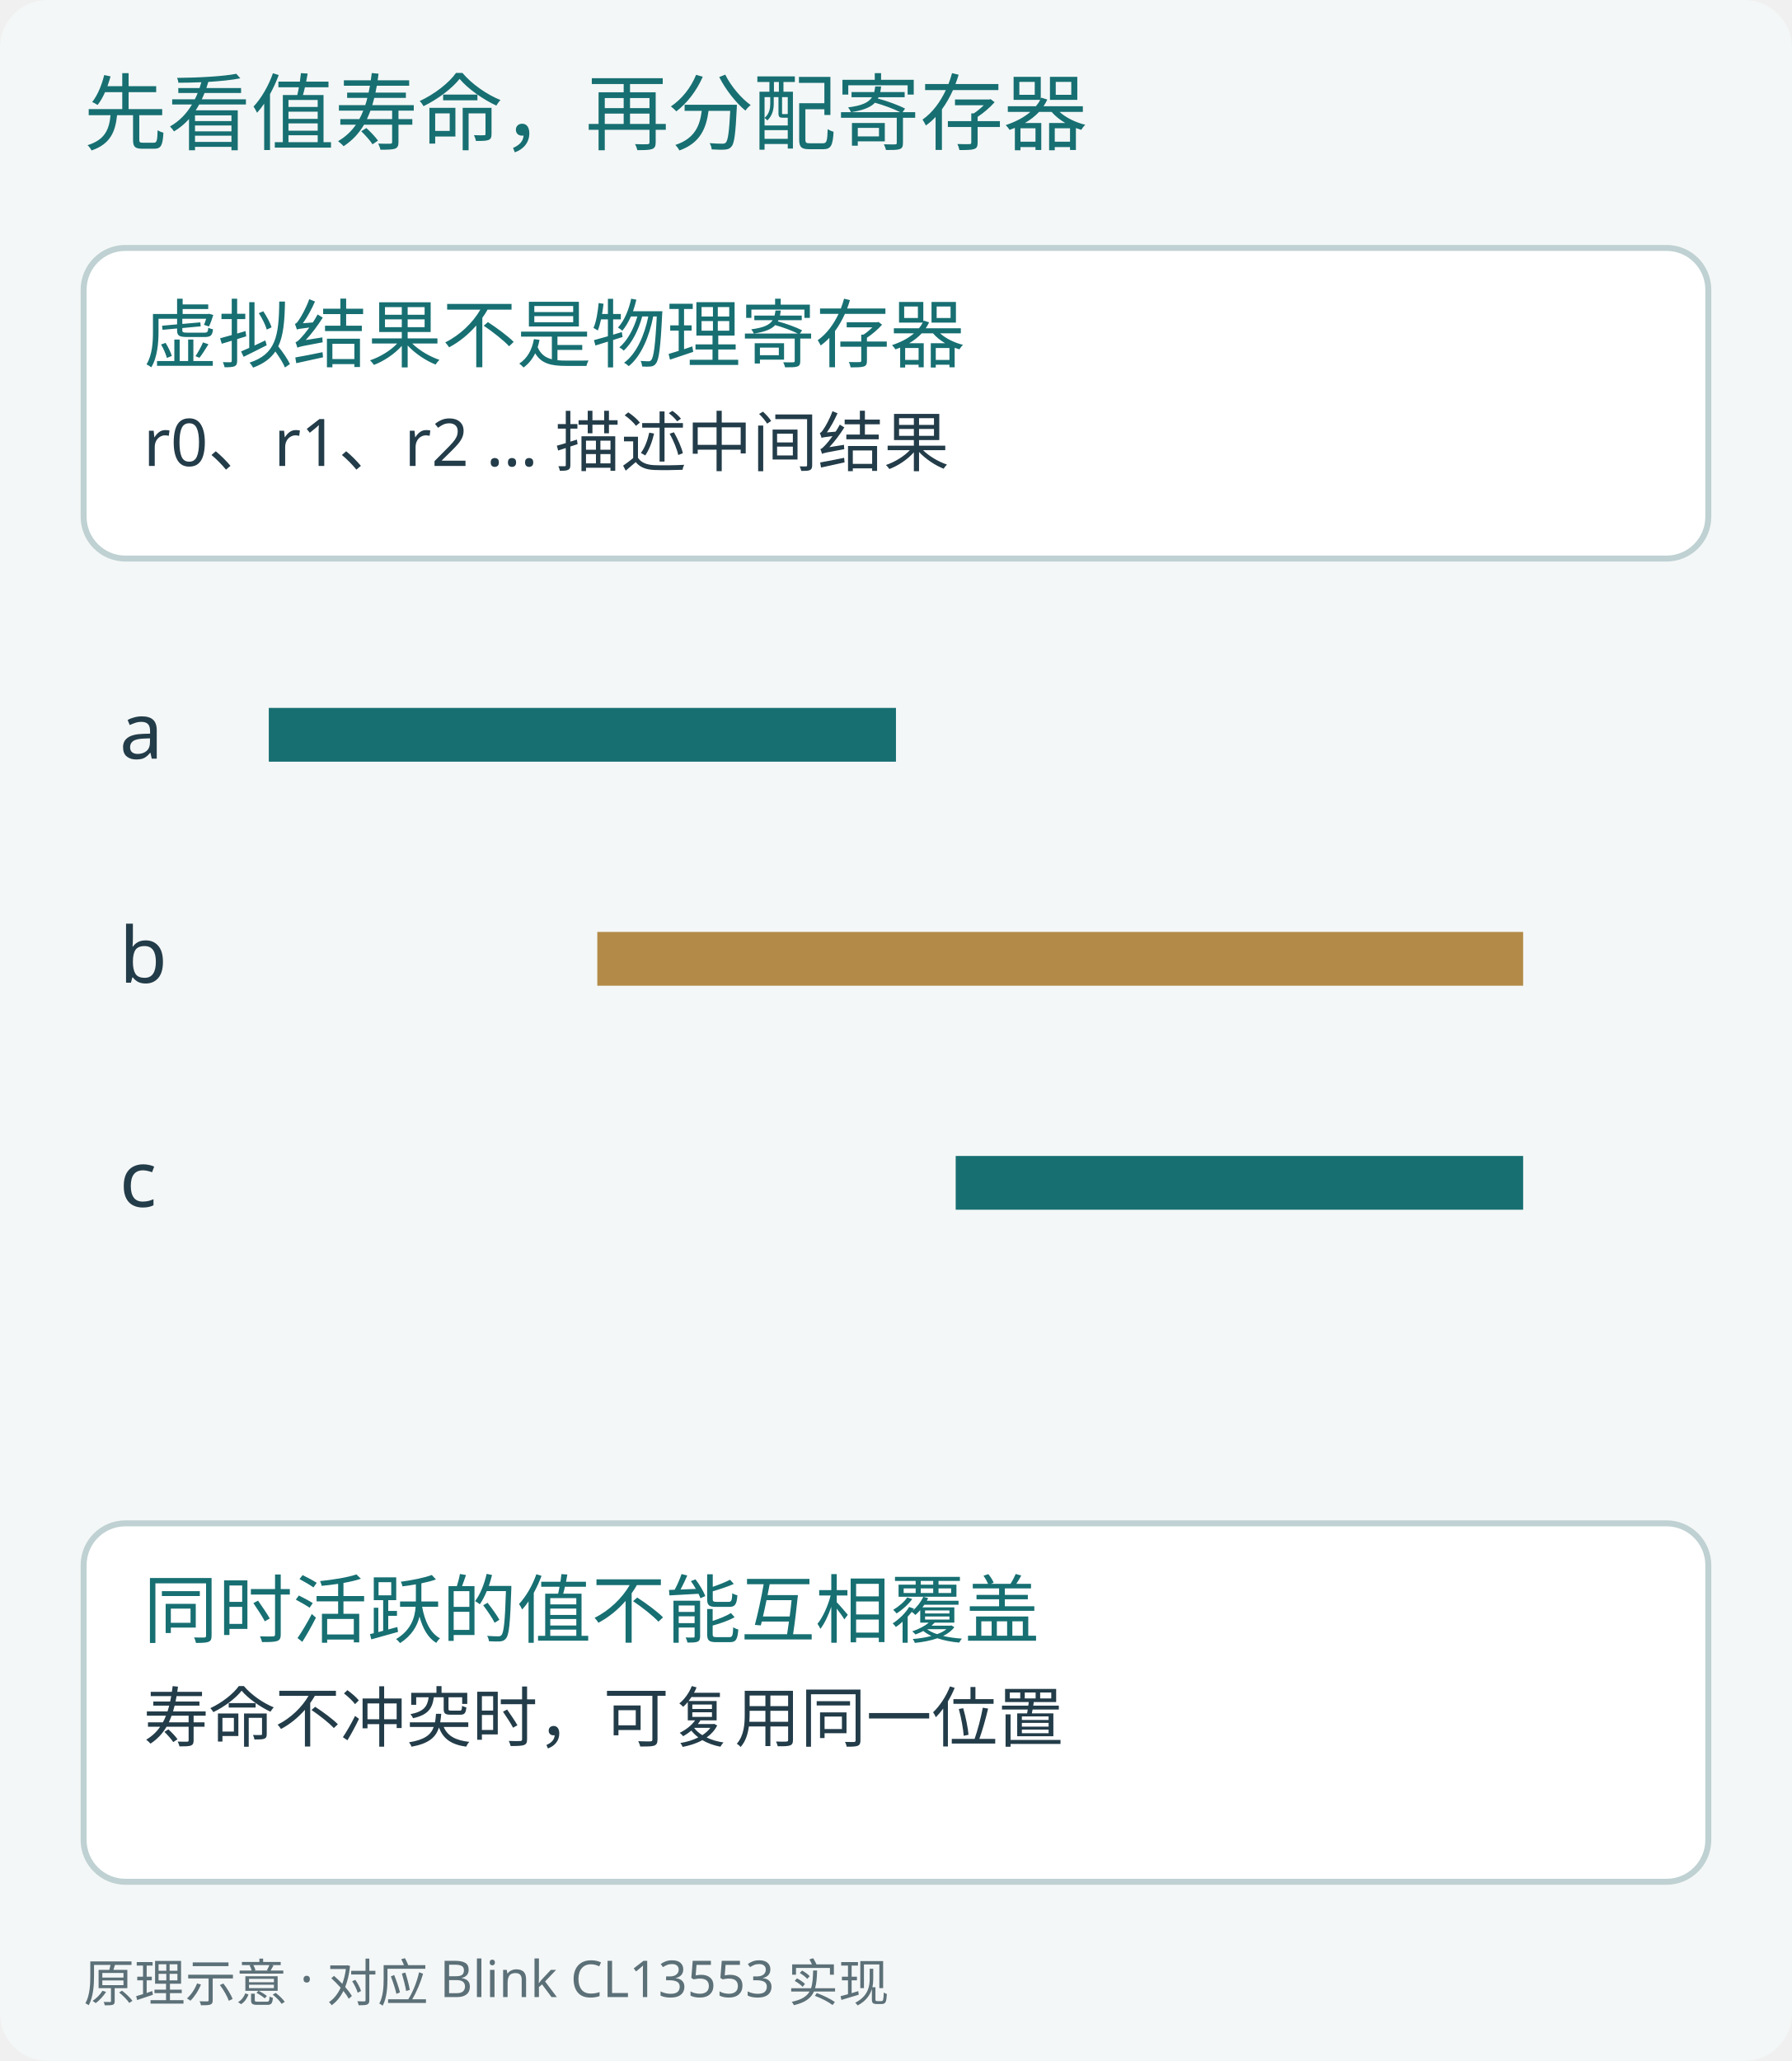
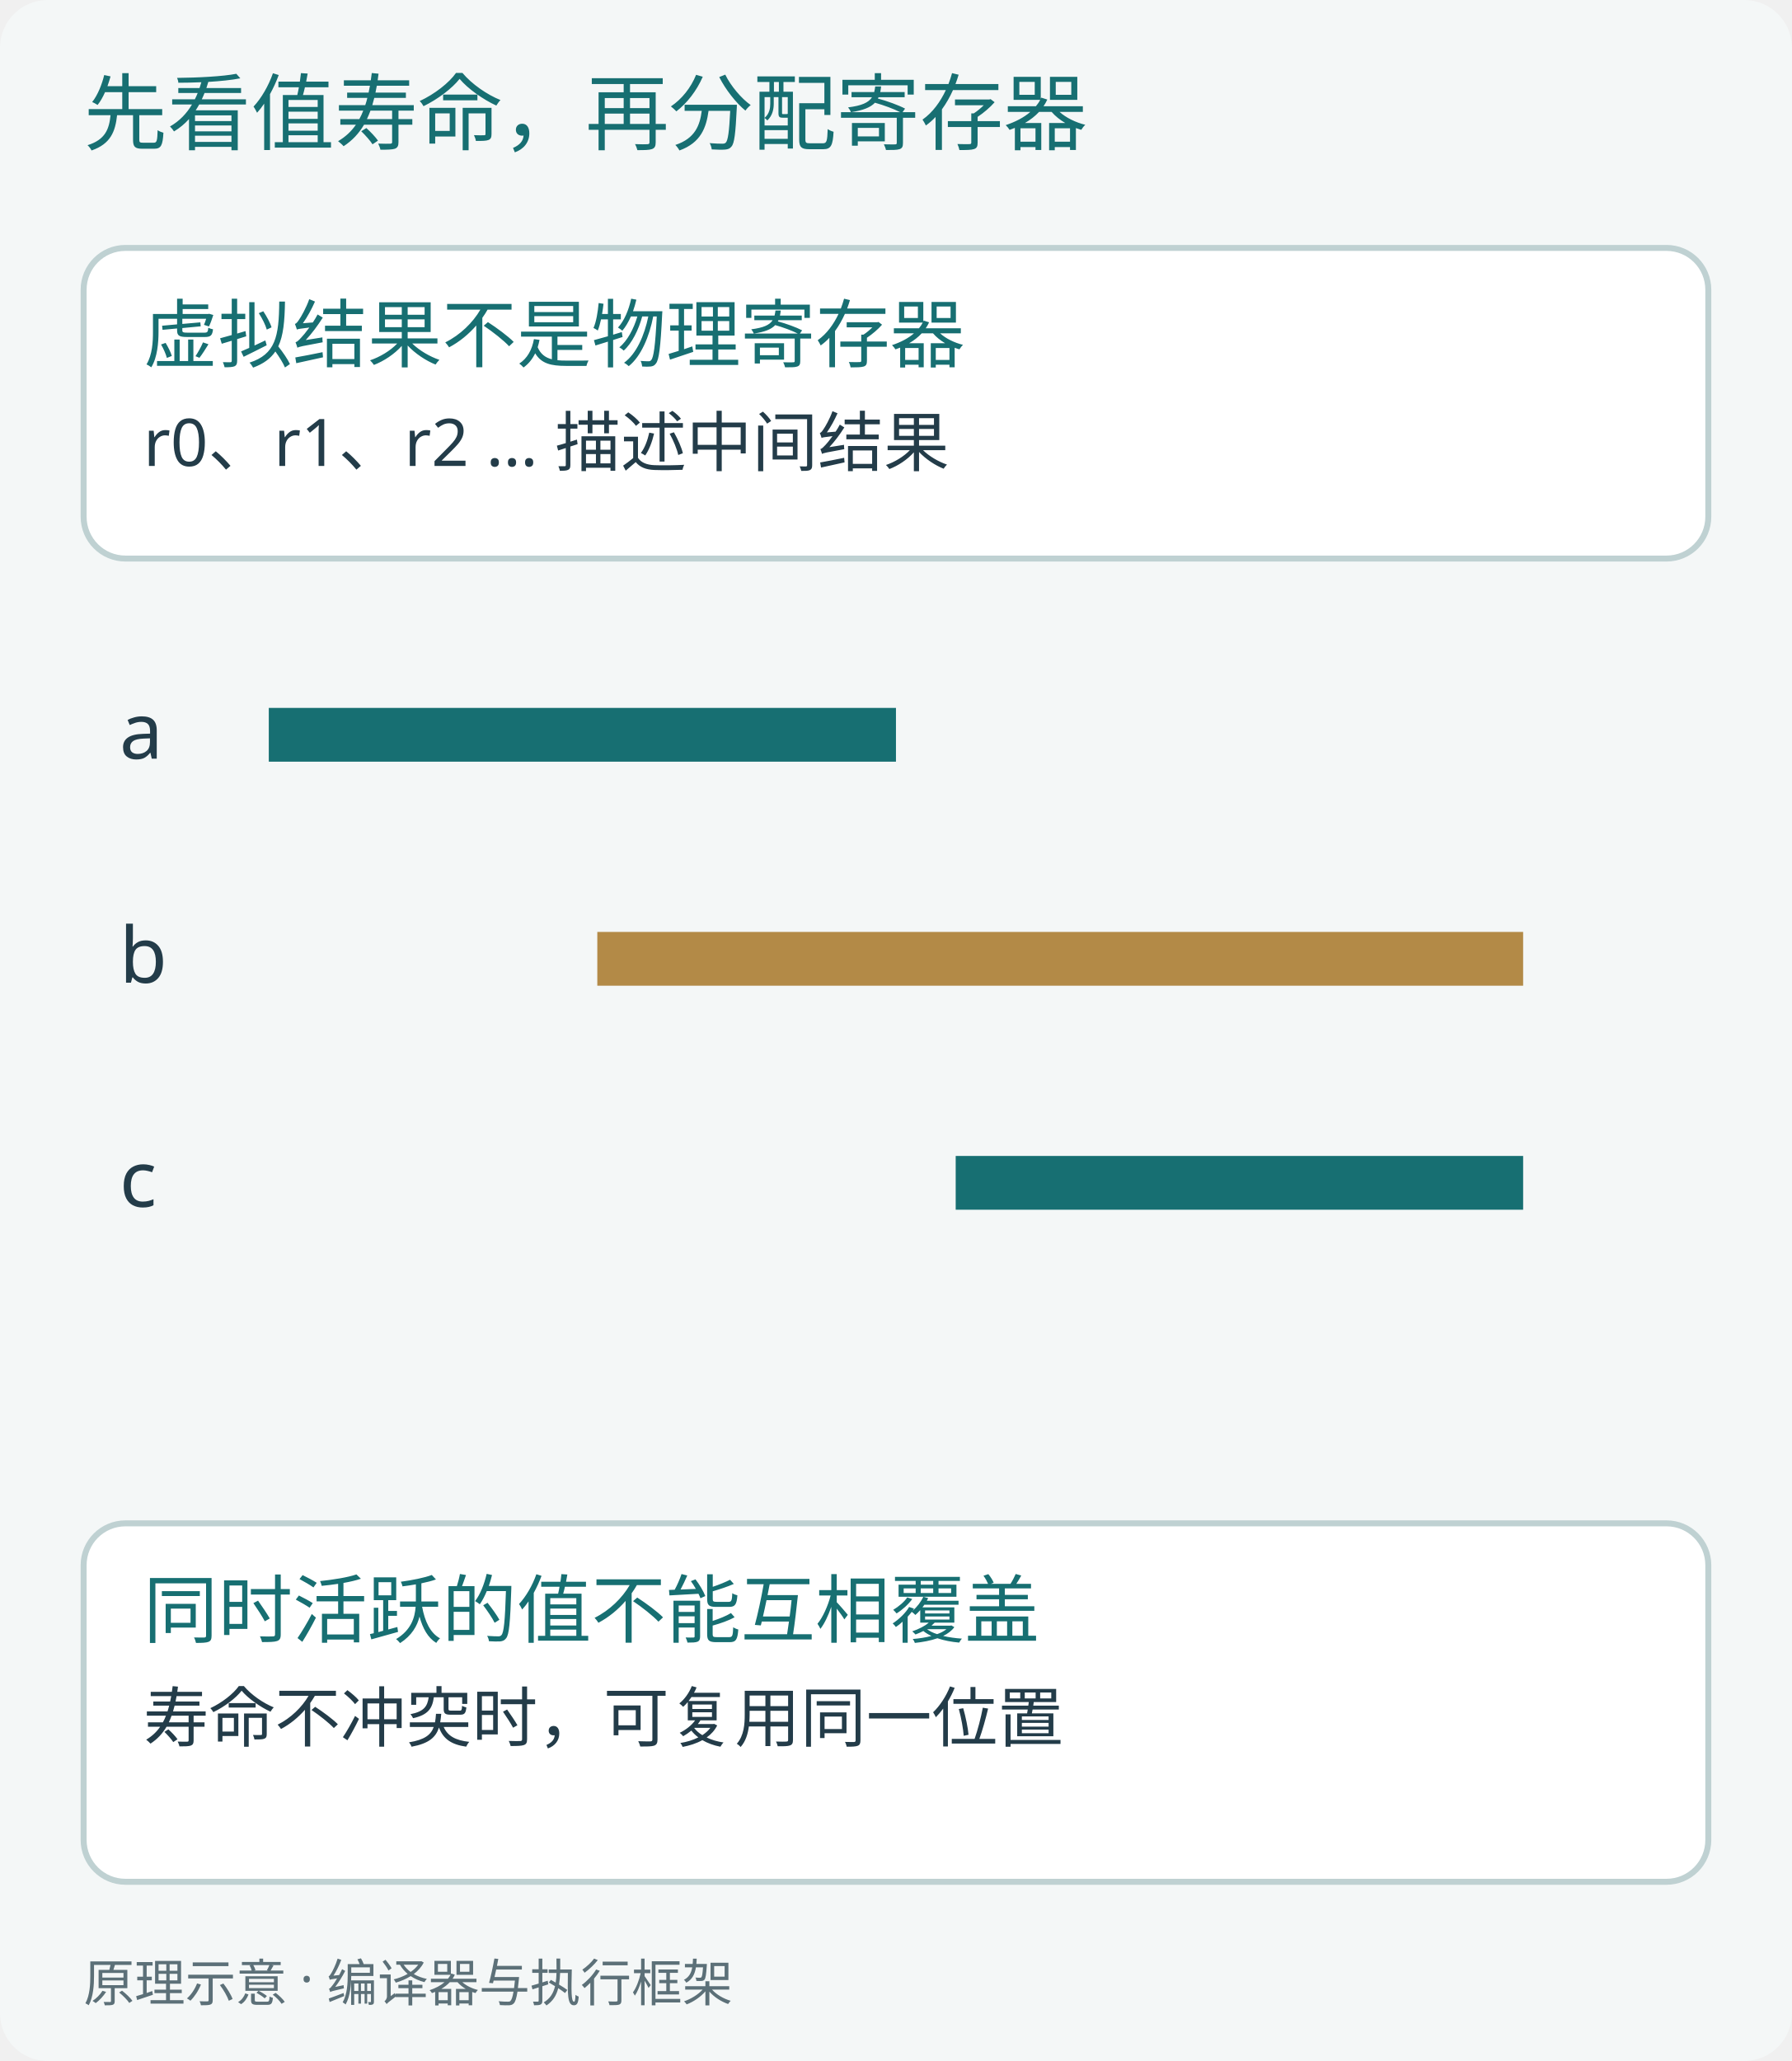
<svg xmlns="http://www.w3.org/2000/svg" width="600" height="690" viewBox="0 0 600 690">
  <defs>
    <marker id="a" viewBox="0 0 10 10" refX="8" refY="5" markerWidth="7" markerHeight="7" orient="auto">
      <path d="M 0 0 L 10 5 L 0 10 z" fill="#176f72" />
    </marker>
  </defs>
  <rect width="600" height="690" rx="16" fill="#f4f7f7" />
  <text x="28" y="48" font-family="SimHei" font-size="28" fill="#176f72" text-anchor="start">先看值寿命，再分配寄存器</text>
  <rect x="28" y="83" width="544" height="104" rx="14" fill="white" stroke="#bfd1d2" stroke-width="2" />
  <text x="48" y="121" font-family="SimHei" font-size="25" fill="#176f72" text-anchor="start">虚拟结果不是物理寄存器</text>
  <text x="48" y="156" font-family="SimHei" font-size="22" fill="#233c49" text-anchor="start">r0、r1、r2 … 描述中间结果</text>
  <text x="40" y="254" font-family="SimHei" font-size="26" fill="#233c49" text-anchor="start">a</text>
  <path d="M90,246 L300,246" stroke="#176f72" stroke-width="18" />
  <text x="40" y="329" font-family="SimHei" font-size="26" fill="#233c49" text-anchor="start">b</text>
  <path d="M200,321 L510,321" stroke="#b38a47" stroke-width="18" />
  <text x="40" y="404" font-family="SimHei" font-size="26" fill="#233c49" text-anchor="start">c</text>
  <path d="M320,396 L510,396" stroke="#176f72" stroke-width="18" />
  <rect x="28" y="510" width="544" height="120" rx="14" fill="white" stroke="#bfd1d2" stroke-width="2" />
  <text x="48" y="548" font-family="SimHei" font-size="25" fill="#176f72" text-anchor="start">同时活跃的值不能互相覆盖</text>
  <text x="48" y="583" font-family="SimHei" font-size="22" fill="#233c49" text-anchor="start">寿命不冲突时，可复用同一位置</text>
-   <text x="28" y="670" font-family="SimHei" font-size="17" fill="#5c7078" text-anchor="start">原理示意 · 对应 Blink CL13553 实现</text>
+   <text x="28" y="670" font-family="SimHei" font-size="17" fill="#5c7078" text-anchor="start">原理示意 · 编译器与执行框架</text>
</svg>
